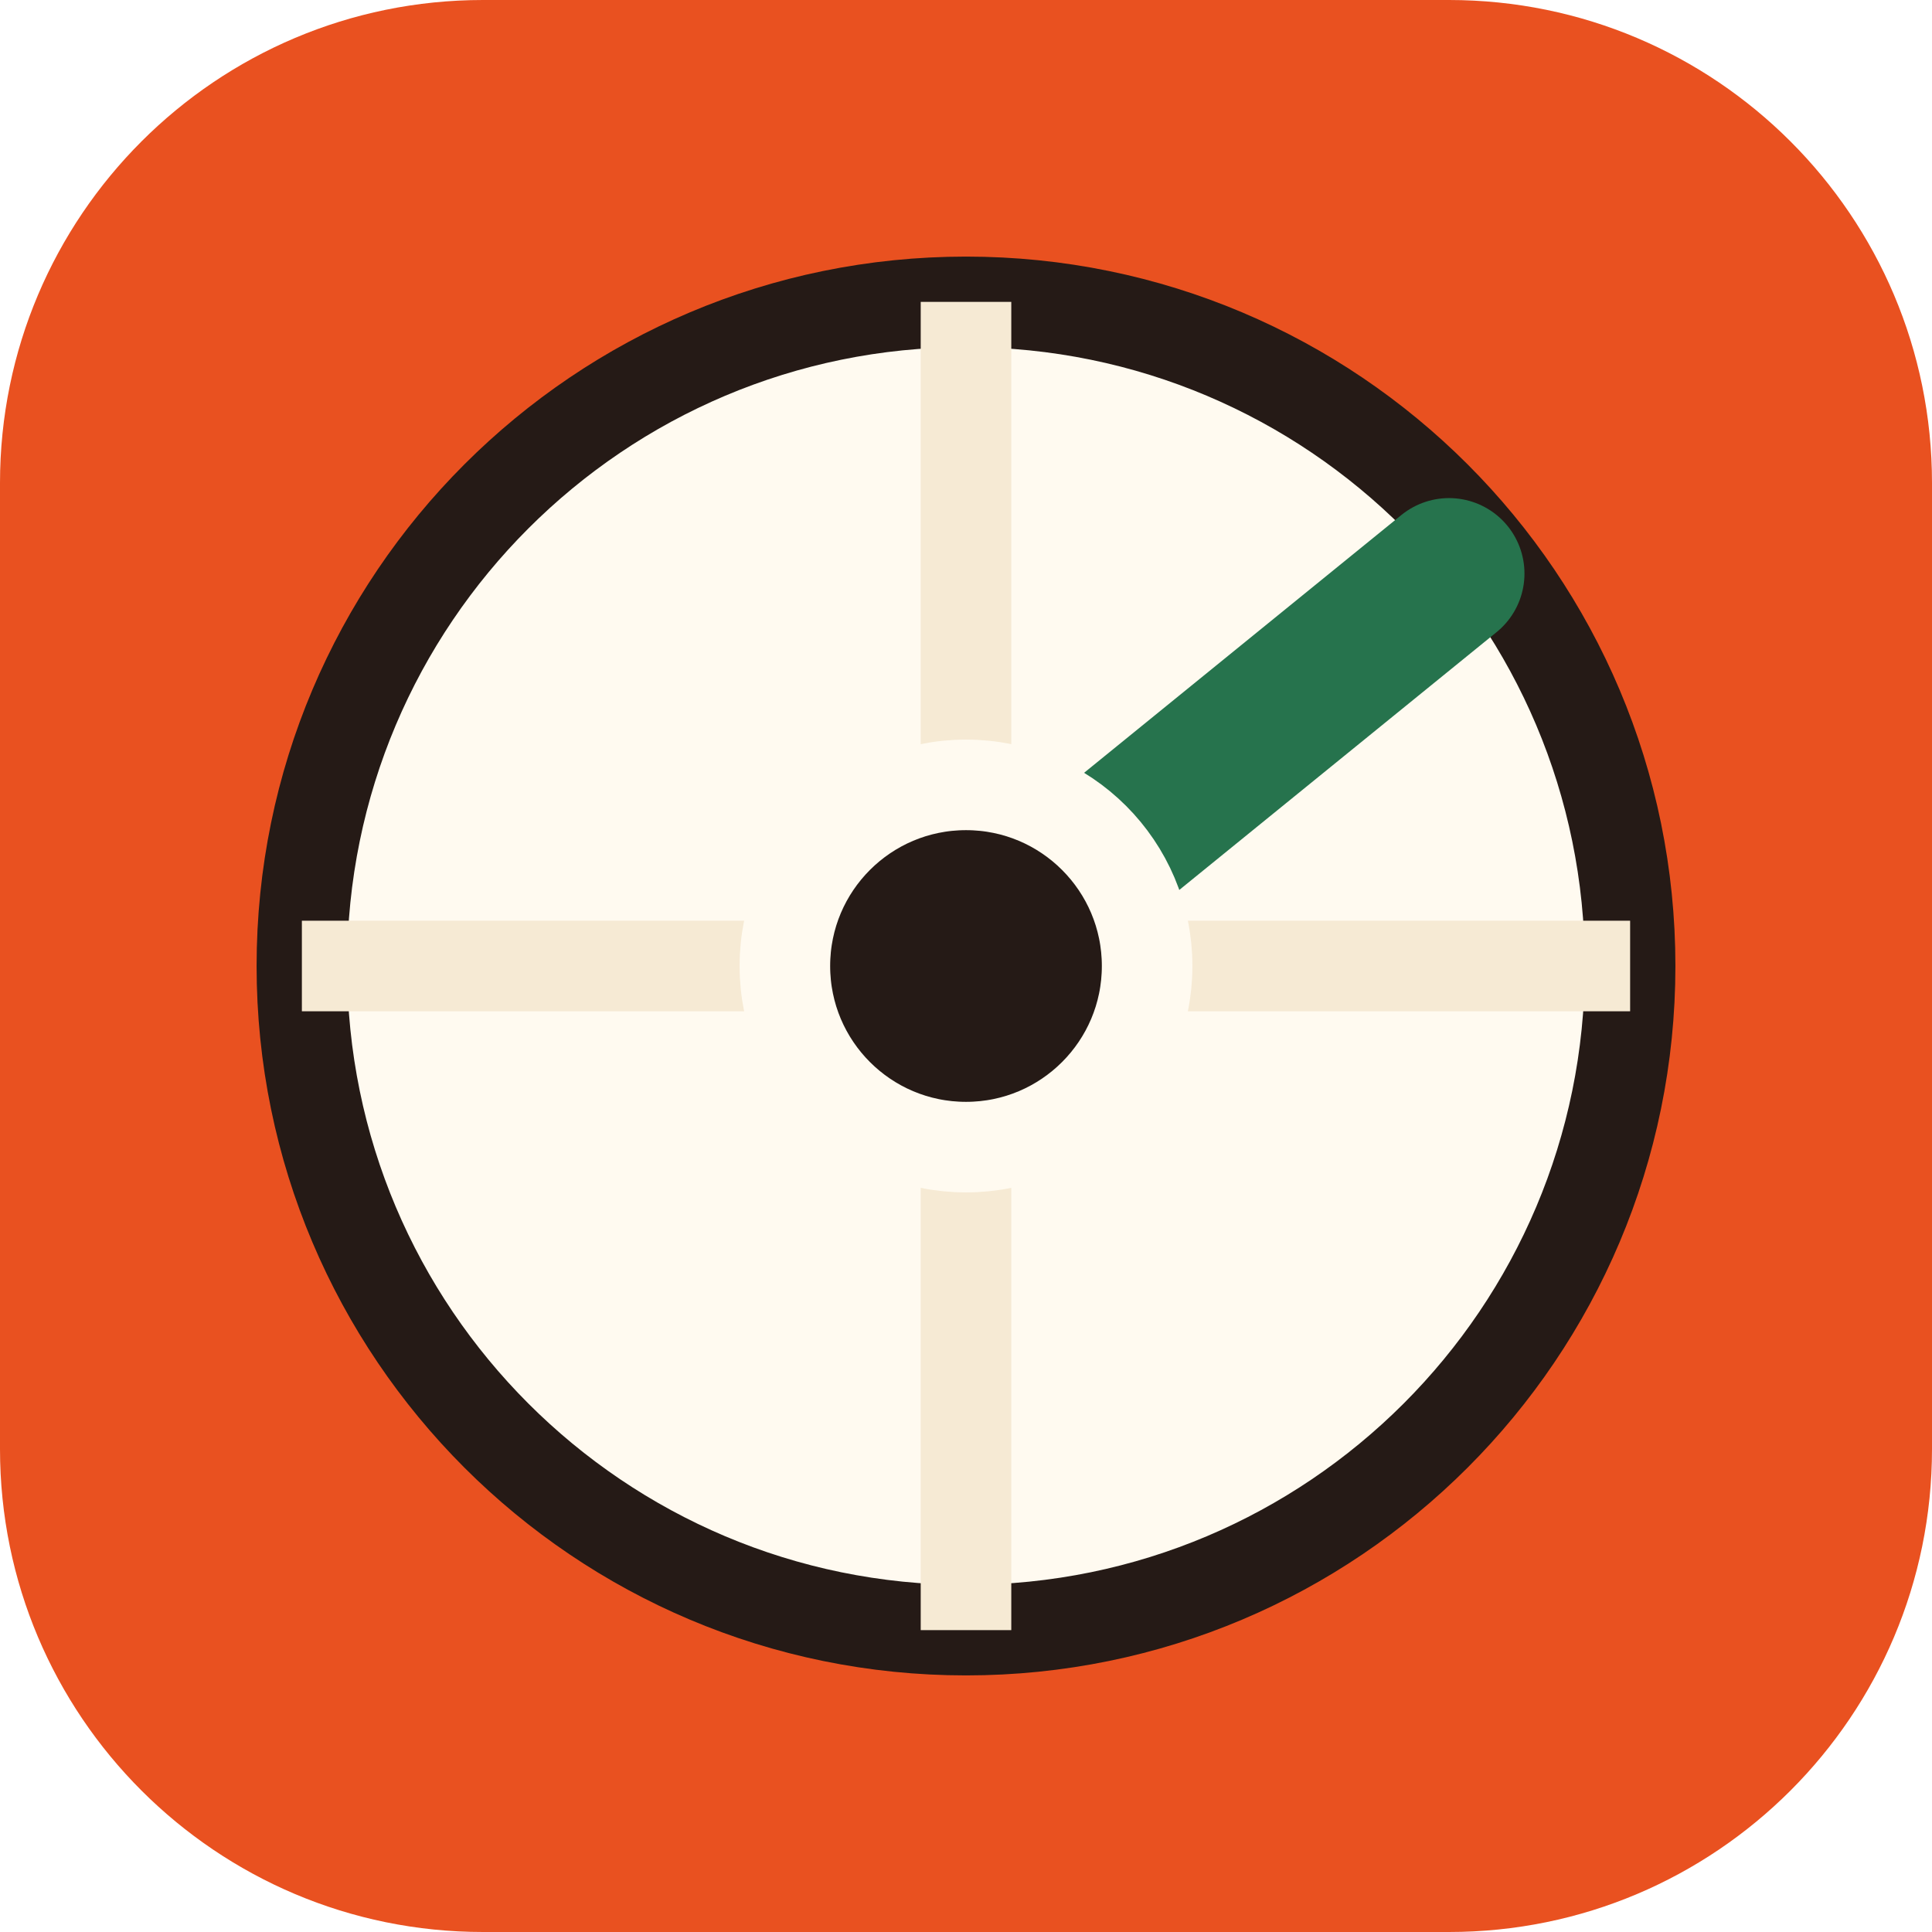
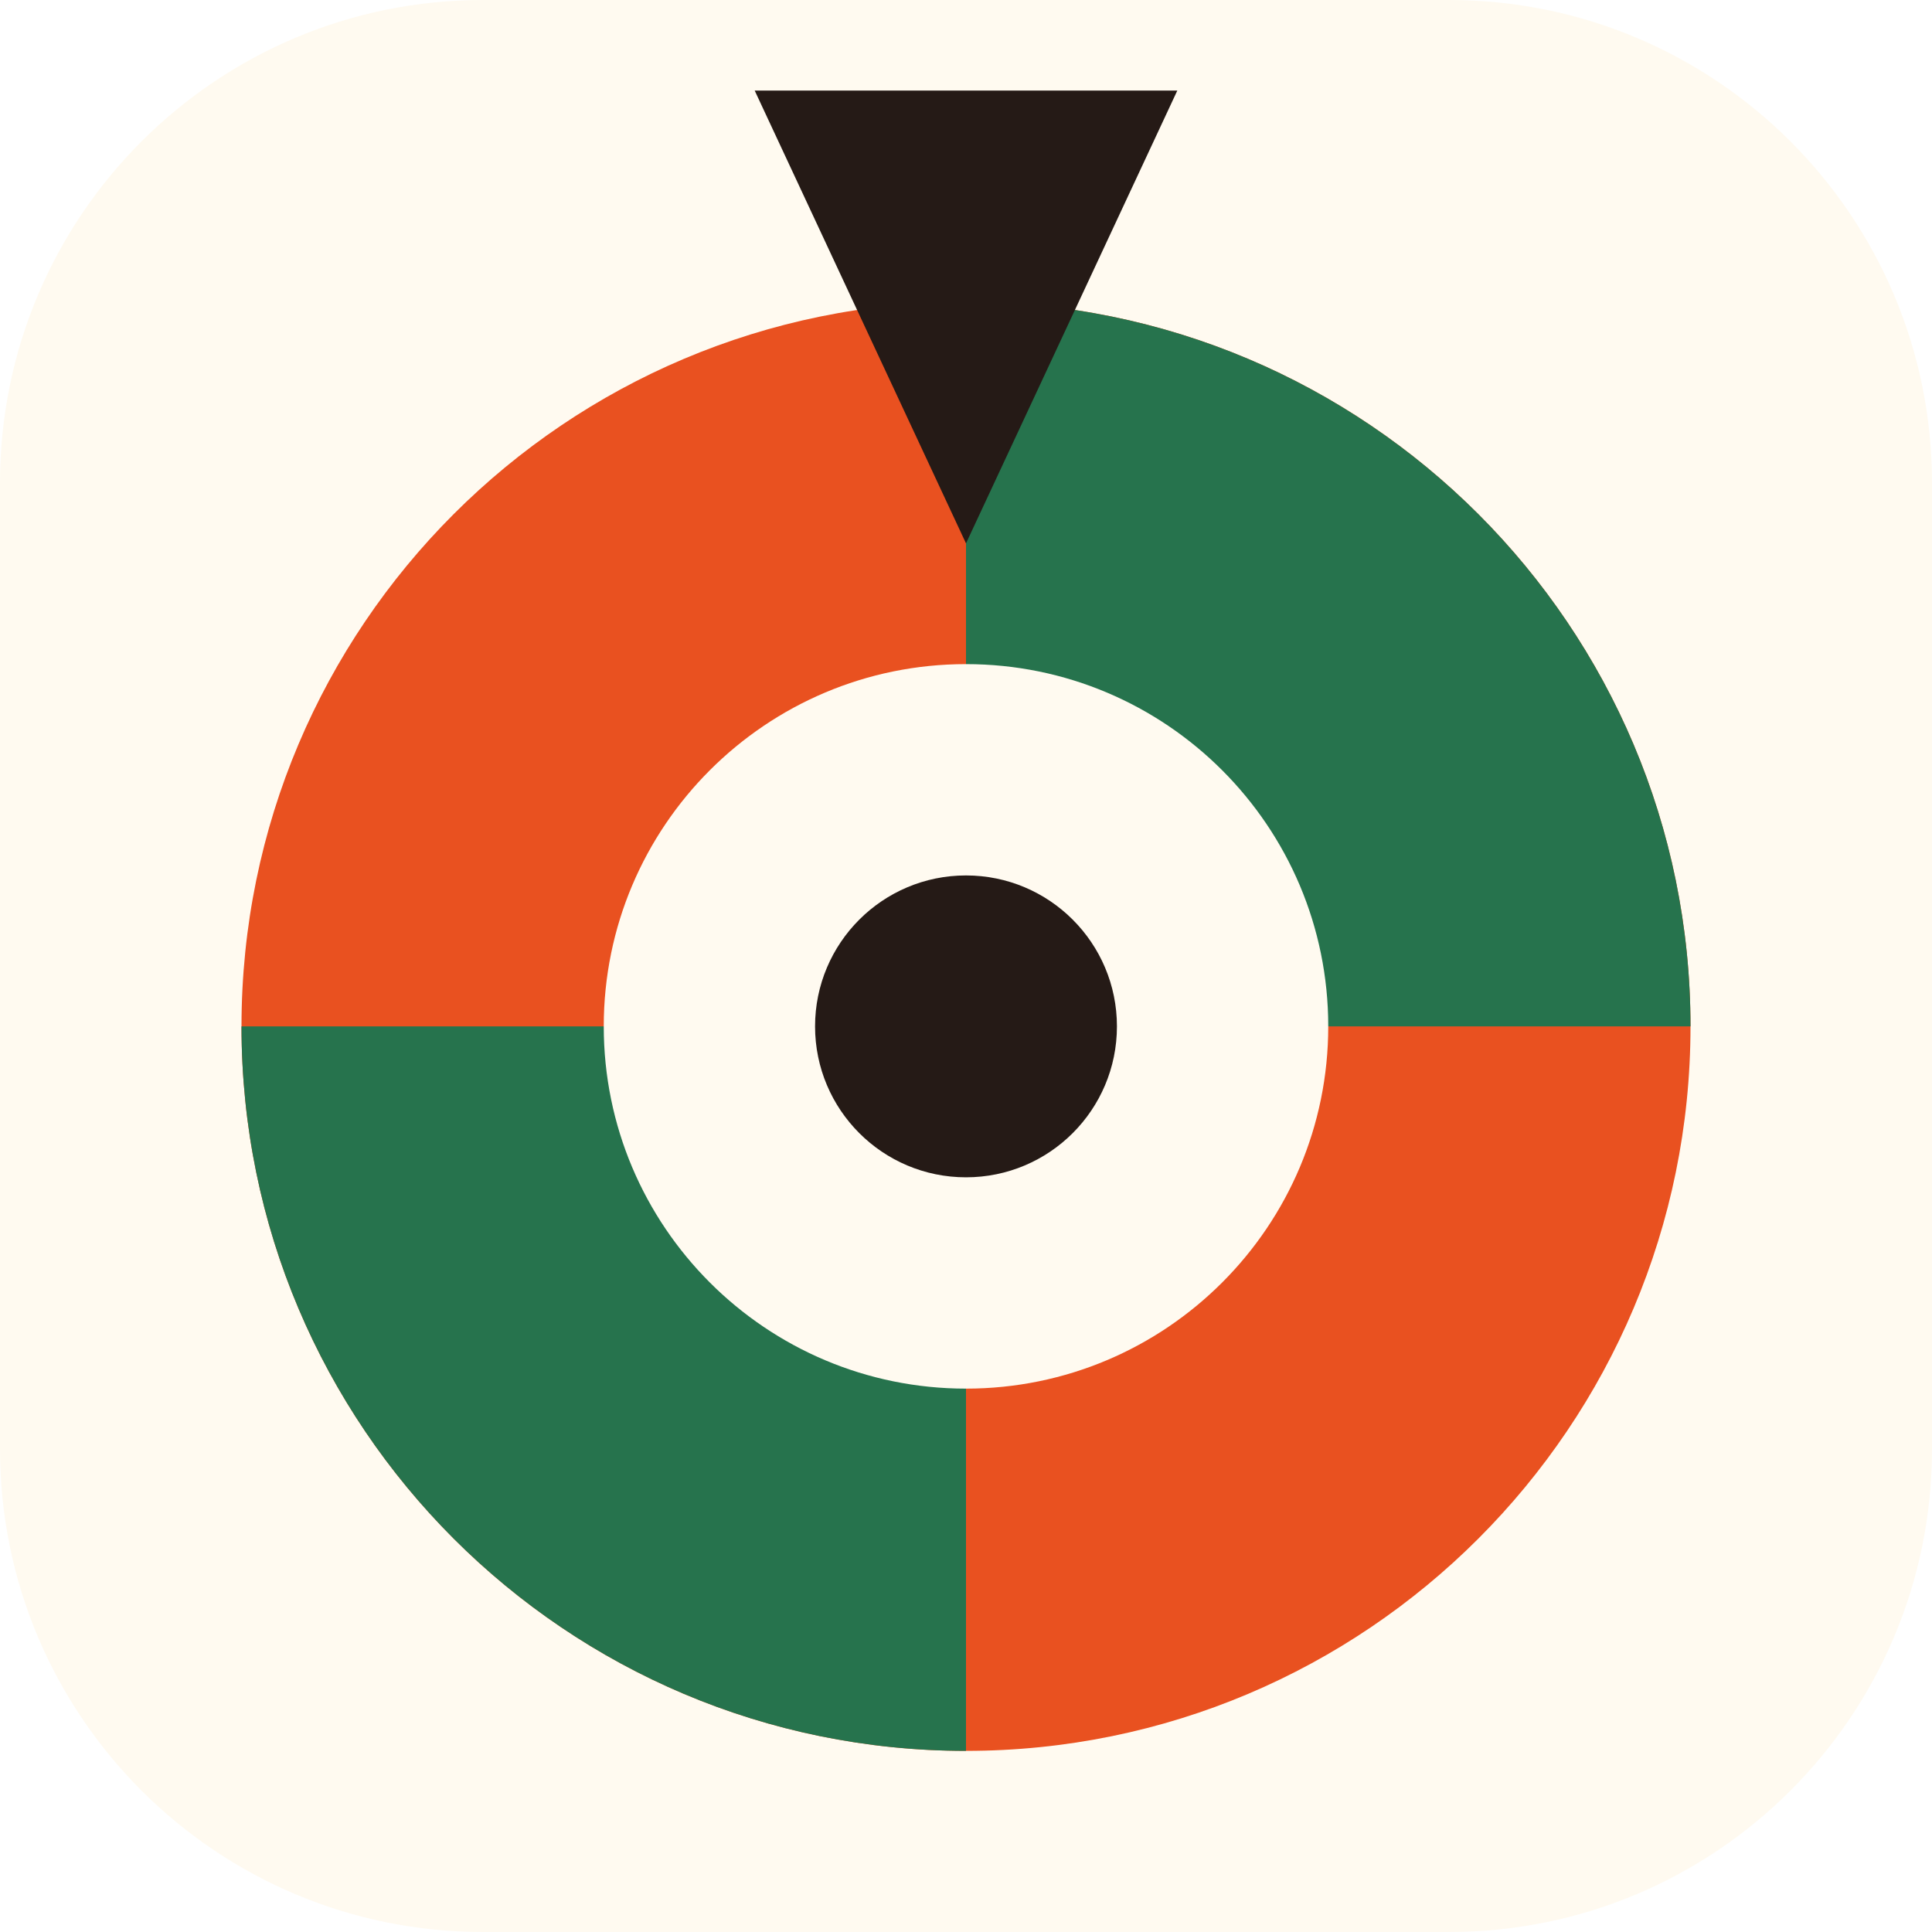
- <svg xmlns="http://www.w3.org/2000/svg" viewBox="0 0 64 64" role="img" aria-label="Recipe Roulette">
-   <rect width="64" height="64" rx="16" fill="#e95120" />
-   <circle cx="32" cy="32" r="22" fill="#fffaf0" stroke="#251a16" stroke-width="3" />
-   <path d="M32 10v44M10 32h44" stroke="#f6ead4" stroke-width="3" />
-   <path d="M32 32 48 19" stroke="#26734d" stroke-width="5" stroke-linecap="round" />
-   <circle cx="32" cy="32" r="6" fill="#251a16" stroke="#fffaf0" stroke-width="3" />
+ <svg xmlns="http://www.w3.org/2000/svg" viewBox="0 0 64 64" role="img" aria-label="Roulette wheel">
+   <rect width="64" height="64" rx="16" fill="#fffaf0" />
+   <circle cx="32" cy="34" r="24" fill="#e95120" />
+   <path d="M32 10a24 24 0 0 1 24 24H32ZM32 58A24 24 0 0 1 8 34h24Z" fill="#26734d" />
+   <circle cx="32" cy="34" r="12" fill="#fffaf0" />
+   <circle cx="32" cy="34" r="5" fill="#251a16" />
+   <path d="m25 3 7 15 7-15Z" fill="#251a16" />
</svg>
